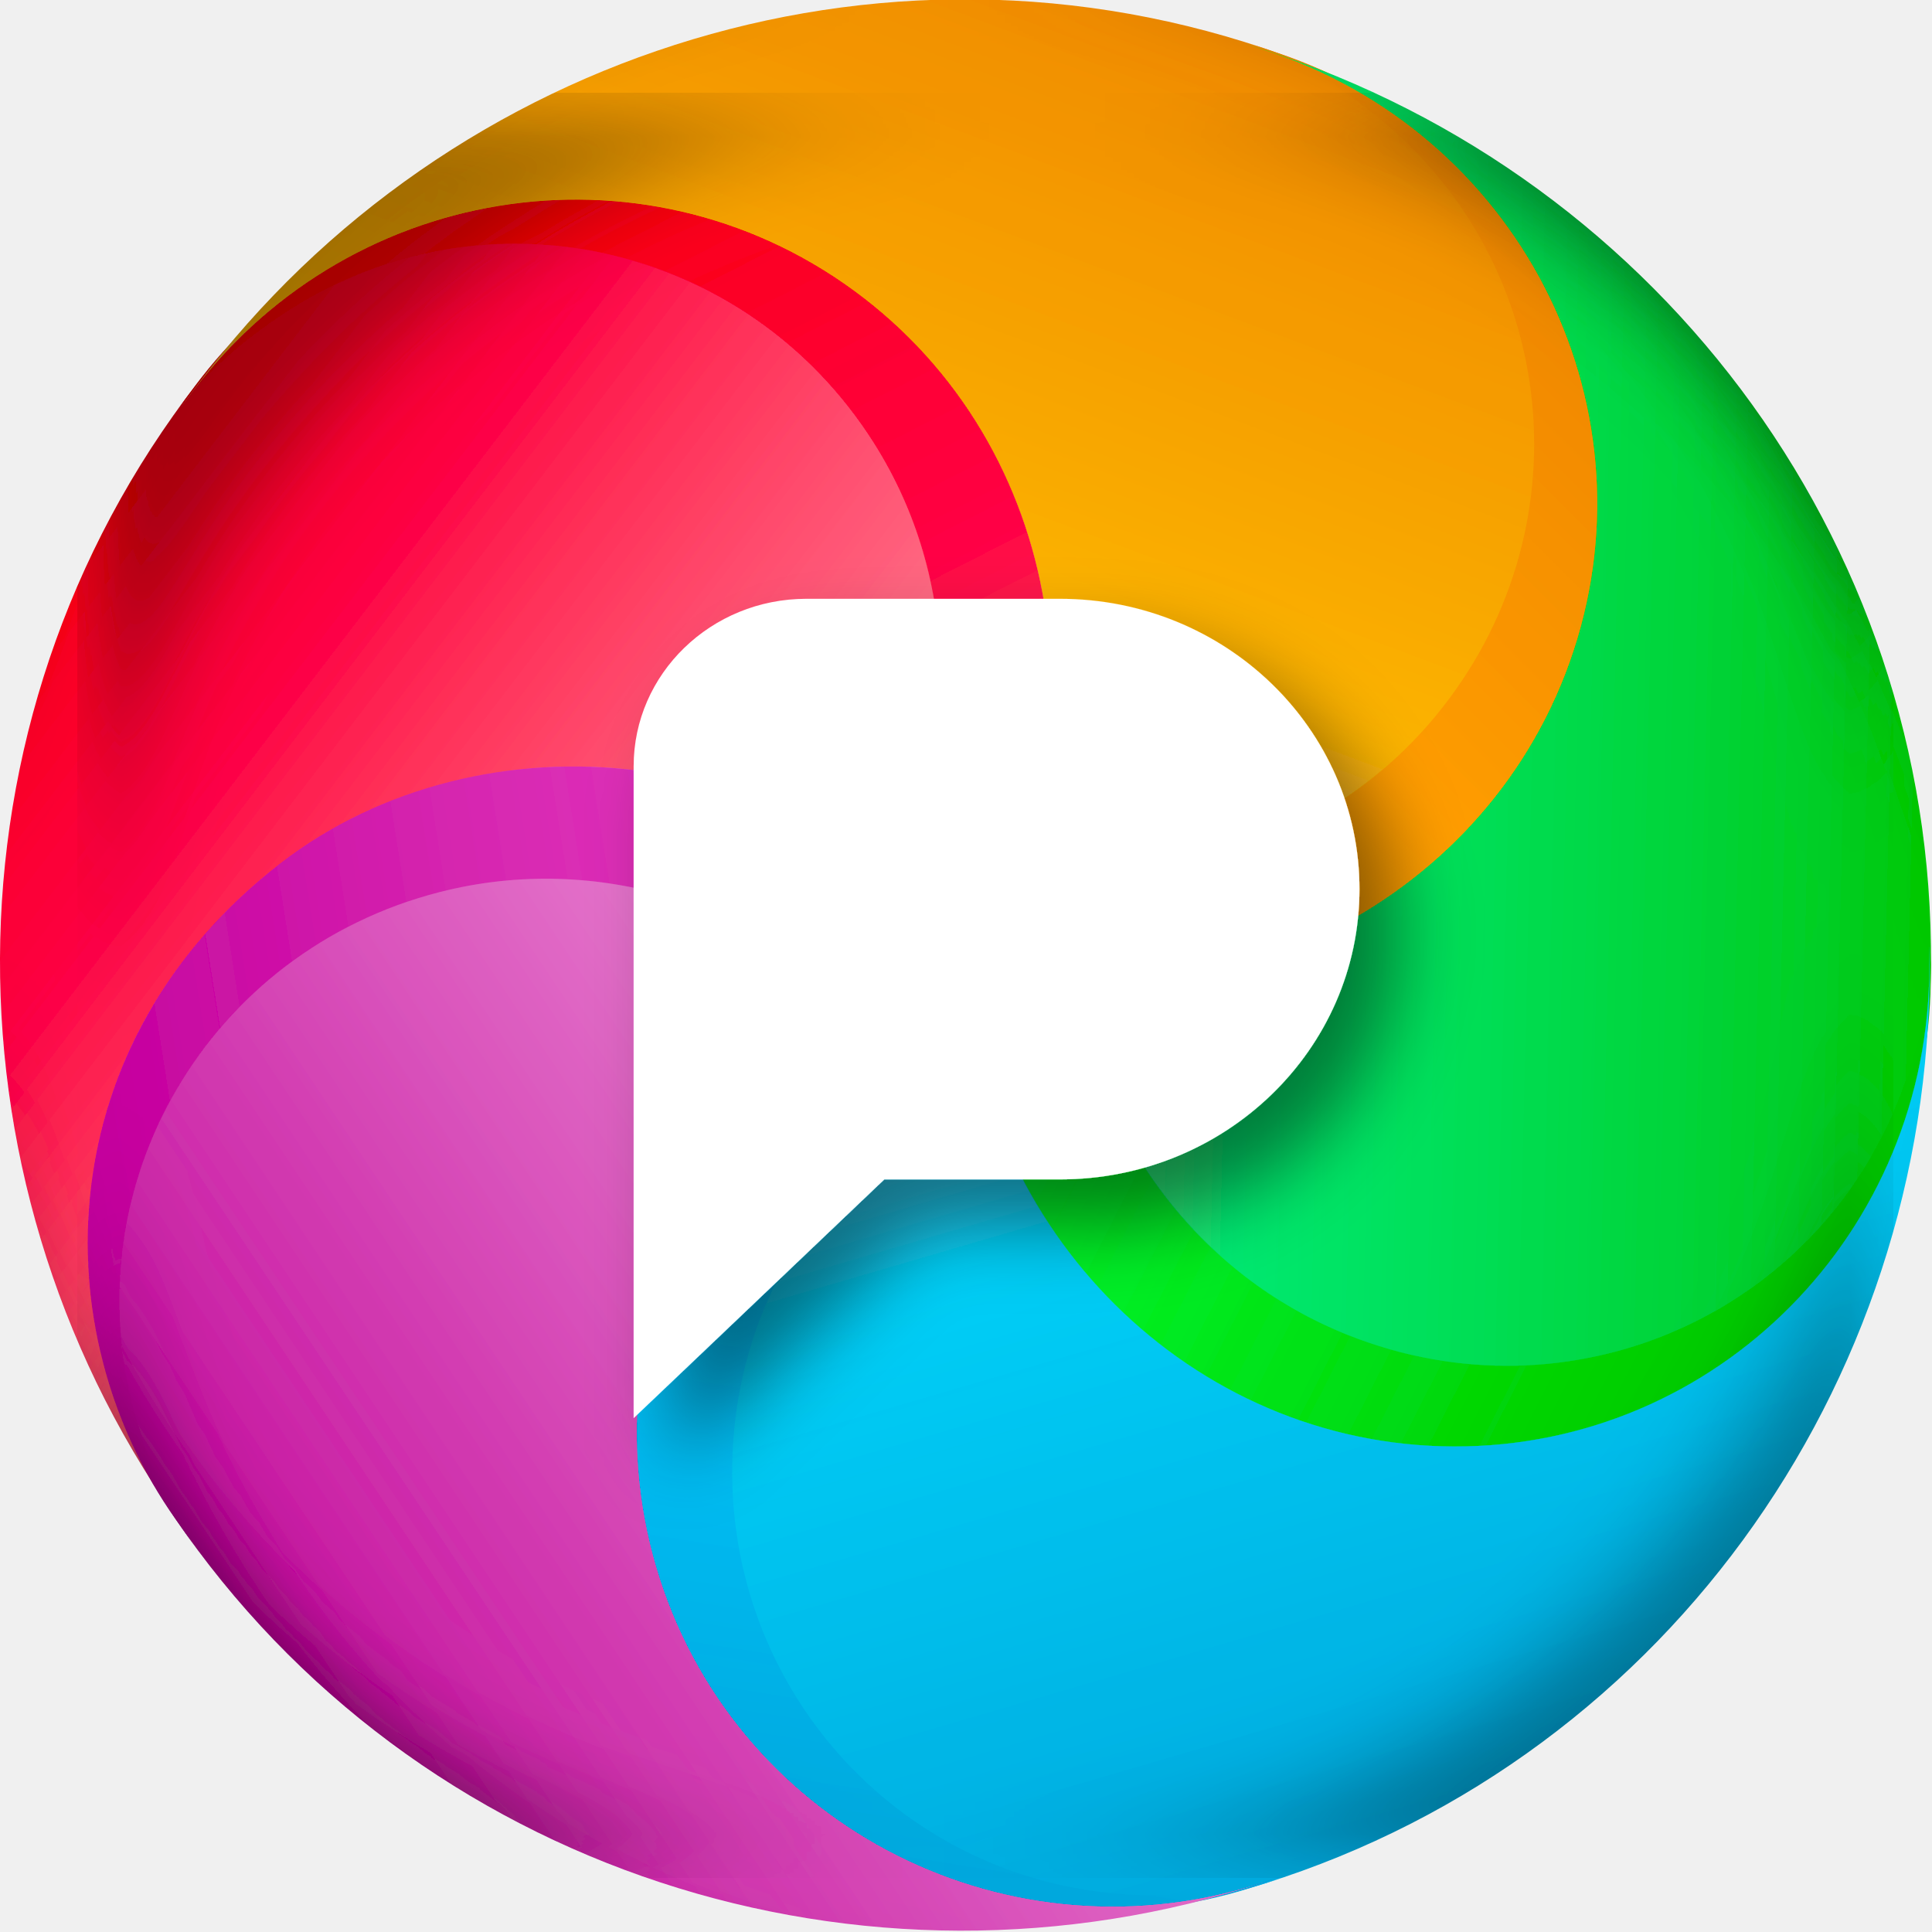
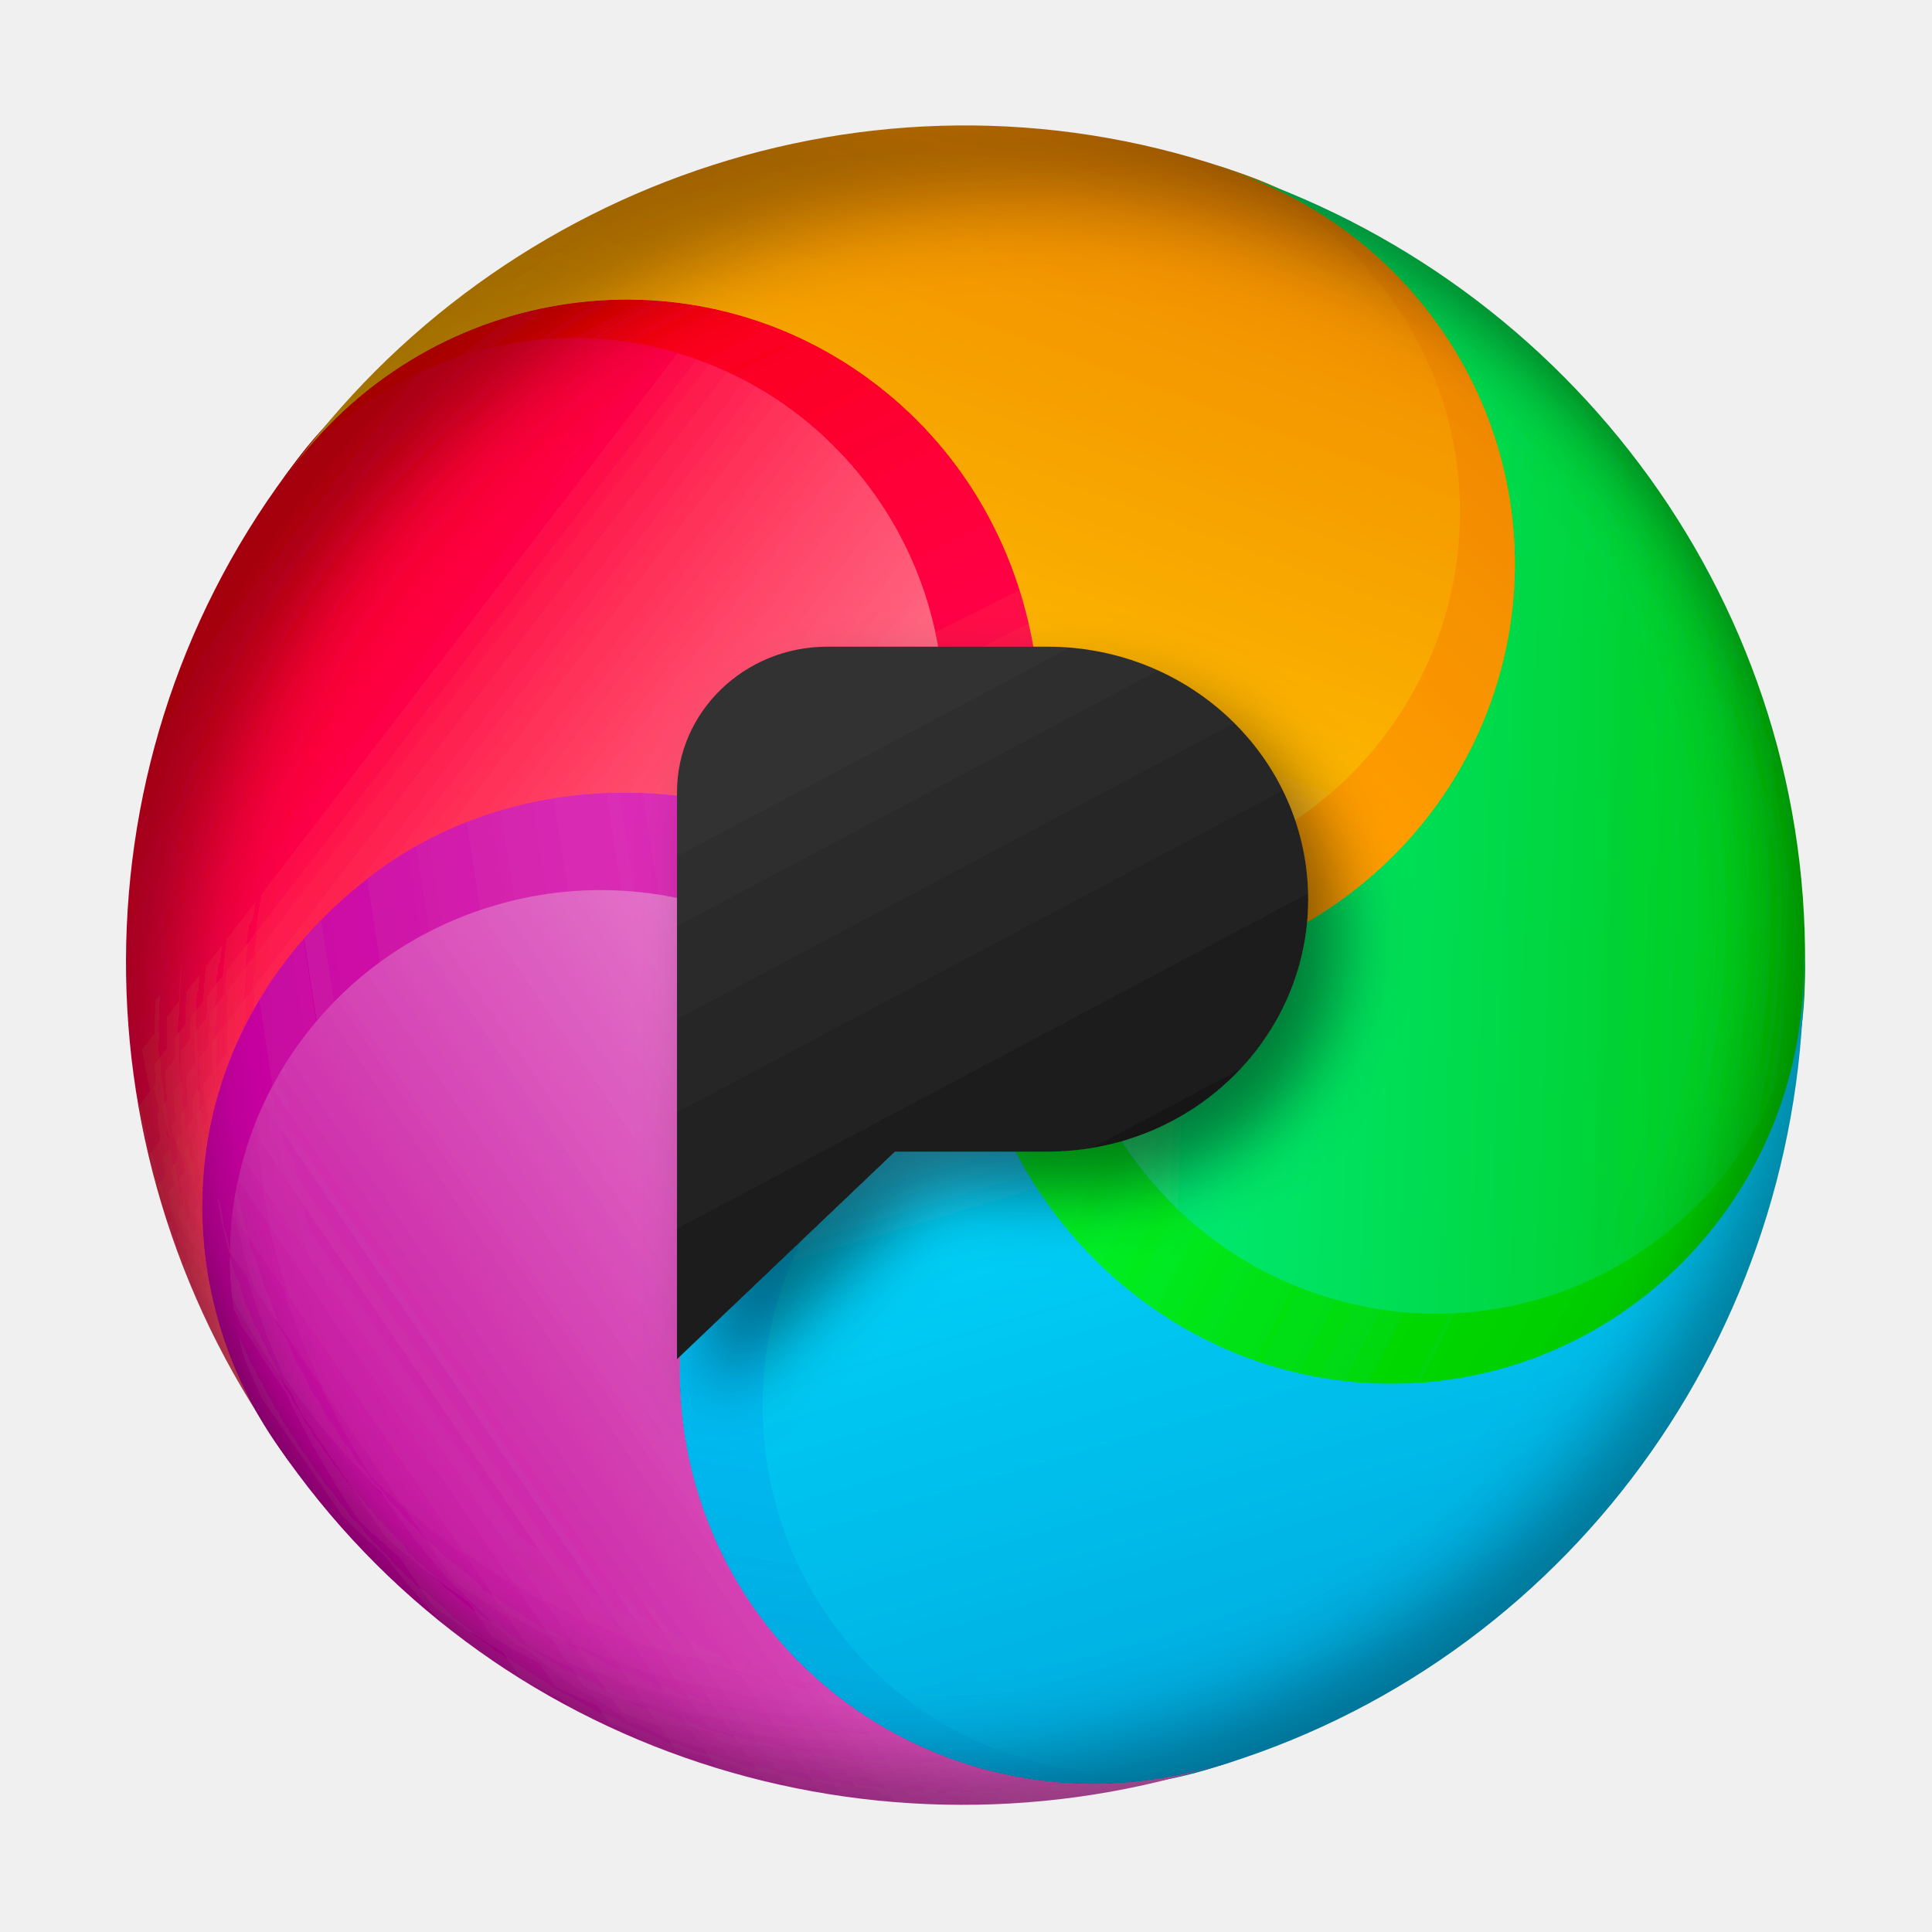
- <svg xmlns="http://www.w3.org/2000/svg" xmlns:xlink="http://www.w3.org/1999/xlink" version="1.1" width="50" height="50">
+ <svg xmlns="http://www.w3.org/2000/svg" xmlns:xlink="http://www.w3.org/1999/xlink" version="1.1" width="230" height="230">
  <defs>
    <path id="drop_shape" d="M 25,25 C 20.778,19.646 13.003,18.371 7.477,22.361 1.952,26.351 0.768,34.096 4.834,39.658 l 0.308,0.421 C -1.489,31.406 -1.815,19.241 4.795,10.326 l 0.118,-0.156 C 9.008,4.727 16.349,3.192 22.245,7.492 27.816,11.555 29.095,19.557 24.999,24.999 Z" />
    <path id="drop_seam" d="M 4.651,10.522 5.052,9.983 C 8.636,5.161 15.79,3.034 22.059,7.313 27.424,10.976 29.394,19.24 24.999,25.003 24.356,24.172 23.694,23.538 22.975,22.942 24.83,19.455 24.872,15.024 22.61,11.454 19.309,6.244 12.487,4.741 7.372,8.098 c -1.093,0.717 -2.054,1.542 -2.803,2.535 z" />
    <path id="center_logo_shape" d="m 22.886,30.523 h 4.545 c 4.281,0 7.752,-3.364 7.752,-7.513 0,-4.149 -3.471,-7.513 -7.752,-7.513 h -6.56 c -2.47,0 -4.472,1.941 -4.472,4.334 v 16.87 z" />
    <linearGradient id="drop_shape_red_gradient" gradientTransform="rotate(45 0.5 0.5)">
      <stop stop-color="#ea0d30" offset="0" />
      <stop stop-color="#fbafbb" offset="1" />
    </linearGradient>
    <linearGradient id="drop_seam_red_gradient" gradientTransform="rotate(60 0.5 0.5)">
      <stop stop-color="#ea0d30" offset="0" />
      <stop stop-color="#f54a65" offset="1" />
    </linearGradient>
    <linearGradient id="drop_shape_yellow_gradient" gradientTransform="rotate(45 0.5 0.5)">
      <stop stop-color="#e58d00" offset="0" />
      <stop stop-color="#ffd899" offset="1" />
    </linearGradient>
    <linearGradient id="drop_seam_yellow_gradient" gradientTransform="rotate(60 0.5 0.5)">
      <stop stop-color="#e58d00" offset="0" />
      <stop stop-color="#ffaf2e" offset="1" />
    </linearGradient>
    <linearGradient id="drop_shape_green_gradient" gradientTransform="rotate(45 0.5 0.5)">
      <stop stop-color="#0bc346" offset="0" />
      <stop stop-color="#89f8ac" offset="1" />
    </linearGradient>
    <linearGradient id="drop_seam_green_gradient" gradientTransform="rotate(60 0.5 0.5)">
      <stop stop-color="#0bc346" offset="0" />
      <stop stop-color="#23f365" offset="1" />
    </linearGradient>
    <linearGradient id="drop_shape_blue_gradient" gradientTransform="rotate(45 0.5 0.5)">
      <stop stop-color="#00a6d4" offset="0" />
      <stop stop-color="#88e5ff" offset="1" />
    </linearGradient>
    <linearGradient id="drop_seam_blue_gradient" gradientTransform="rotate(60 0.5 0.5)">
      <stop stop-color="#00a6d4" offset="0" />
      <stop stop-color="#1dceff" offset="1" />
    </linearGradient>
    <linearGradient id="drop_shape_purple_gradient" gradientTransform="rotate(45 0.5 0.5)">
      <stop stop-color="#b92896" offset="0" />
      <stop stop-color="#eca8dc" offset="1" />
    </linearGradient>
    <linearGradient id="drop_seam_purple_gradient" gradientTransform="rotate(60 0.5 0.5)">
      <stop stop-color="#b92896" offset="0" />
      <stop stop-color="#d94fb8" offset="1" />
    </linearGradient>
+     <linearGradient id="center_logo_dark_gradient" gradientTransform="rotate(65 0.5 0.5)">
+       <stop stop-color="#333" offset="0" />
+       <stop stop-color="#111" offset="1" />
+     </linearGradient>
    <filter id="outset_shadow" x="-2" y="-2" width="4" height="4">
      <feFlood flood-color="#0007" />
      <feComposite operator="in" in2="SourceAlpha" in="shadowOffset" />
      <feGaussianBlur stdDeviation="1" />
      <feOffset result="shadowOffset" in="shadowOffset" dx="1" dy="1.2" />
      <feComposite operator="out" in2="SourceGraphic" in="shadowOffset" />
      <feComposite operator="over" in2="shadowOffset" in="SourceGraphic" />
    </filter>
    <filter id="inset_shadow">
      <feFlood flood-color="#0009" />
      <feComposite operator="out" in2="SourceAlpha" in="shadowOffset" />
      <feGaussianBlur stdDeviation="1.2" />
      <feOffset result="shadowOffset" in="shadowOffset" dx="2" dy="2.4" />
      <feFlood flood-color="#0009" />
      <feComposite operator="out" in2="SourceAlpha" in="lightOffset" />
      <feGaussianBlur stdDeviation="1.2" />
      <feOffset result="lightOffset" in="lightOffset" dx="-1" dy="-1.4" />
      <feComposite operator="atop" in2="SourceGraphic" in="shadowOffset" />
      <feComposite operator="atop" in2="result" in="lightOffset" />
      <feColorMatrix type="saturate" in="result" values="1.2" />
    </filter>
  </defs>
-   <g id="wheel_filter" filter="url(#inset_shadow)">
-     <g id="wheel">
-       <g id="drop_red" transform="rotate(0,25,25)">
-         <use id="drop_shape_red" xlink:href="#drop_shape" fill="url(#drop_shape_red_gradient)" />
-         <use id="drop_seam_red" xlink:href="#drop_seam" fill="url(#drop_seam_red_gradient)" />
-       </g>
-       <g id="drop_yellow" transform="rotate(72,25,25)">
-         <use id="drop_shape_yellow" xlink:href="#drop_shape" fill="url(#drop_shape_yellow_gradient)" />
-         <use id="drop_seam_yellow" xlink:href="#drop_seam" fill="url(#drop_seam_yellow_gradient)" />
-       </g>
-       <g id="drop_green" transform="rotate(144,25,25)">
-         <use id="drop_shape_green" xlink:href="#drop_shape" fill="url(#drop_shape_green_gradient)" />
-         <use id="drop_seam_green" xlink:href="#drop_seam" fill="url(#drop_seam_green_gradient)" />
-       </g>
-       <g id="drop_blue" transform="rotate(216,25,25)">
-         <use id="drop_shape_blue" xlink:href="#drop_shape" fill="url(#drop_shape_blue_gradient)" />
-         <use id="drop_seam_blue" xlink:href="#drop_seam" fill="url(#drop_seam_blue_gradient)" />
-       </g>
-       <g id="drop_purple" transform="rotate(288,25,25)">
-         <use id="drop_shape_purple" xlink:href="#drop_shape" fill="url(#drop_shape_purple_gradient)" />
-         <use id="drop_seam_purple" xlink:href="#drop_seam" fill="url(#drop_seam_purple_gradient)" />
+   <g id="logo" transform="translate(15,15) scale(4)">
+     <g id="wheel_filter" filter="url(#inset_shadow)">
+       <g id="wheel">
+         <g id="drop_red" transform="rotate(0,25,25)">
+           <use id="drop_shape_red" xlink:href="#drop_shape" fill="url(#drop_shape_red_gradient)" />
+           <use id="drop_seam_red" xlink:href="#drop_seam" fill="url(#drop_seam_red_gradient)" />
+         </g>
+         <g id="drop_yellow" transform="rotate(72,25,25)">
+           <use id="drop_shape_yellow" xlink:href="#drop_shape" fill="url(#drop_shape_yellow_gradient)" />
+           <use id="drop_seam_yellow" xlink:href="#drop_seam" fill="url(#drop_seam_yellow_gradient)" />
+         </g>
+         <g id="drop_green" transform="rotate(144,25,25)">
+           <use id="drop_shape_green" xlink:href="#drop_shape" fill="url(#drop_shape_green_gradient)" />
+           <use id="drop_seam_green" xlink:href="#drop_seam" fill="url(#drop_seam_green_gradient)" />
+         </g>
+         <g id="drop_blue" transform="rotate(216,25,25)">
+           <use id="drop_shape_blue" xlink:href="#drop_shape" fill="url(#drop_shape_blue_gradient)" />
+           <use id="drop_seam_blue" xlink:href="#drop_seam" fill="url(#drop_seam_blue_gradient)" />
+         </g>
+         <g id="drop_purple" transform="rotate(288,25,25)">
+           <use id="drop_shape_purple" xlink:href="#drop_shape" fill="url(#drop_shape_purple_gradient)" />
+           <use id="drop_seam_purple" xlink:href="#drop_seam" fill="url(#drop_seam_purple_gradient)" />
+         </g>
      </g>
    </g>
-   </g>
-   <g id="center_logo">
-     <use id="center_logo_use" xlink:href="#center_logo_shape" style="fill:#ffffff;filter:url(#outset_shadow)" />
+     <g id="center_logo">
+       <use id="center_logo_use" xlink:href="#center_logo_shape" style="fill:url(#center_logo_dark_gradient);filter:url(#outset_shadow)" />
+     </g>
  </g>
</svg>
